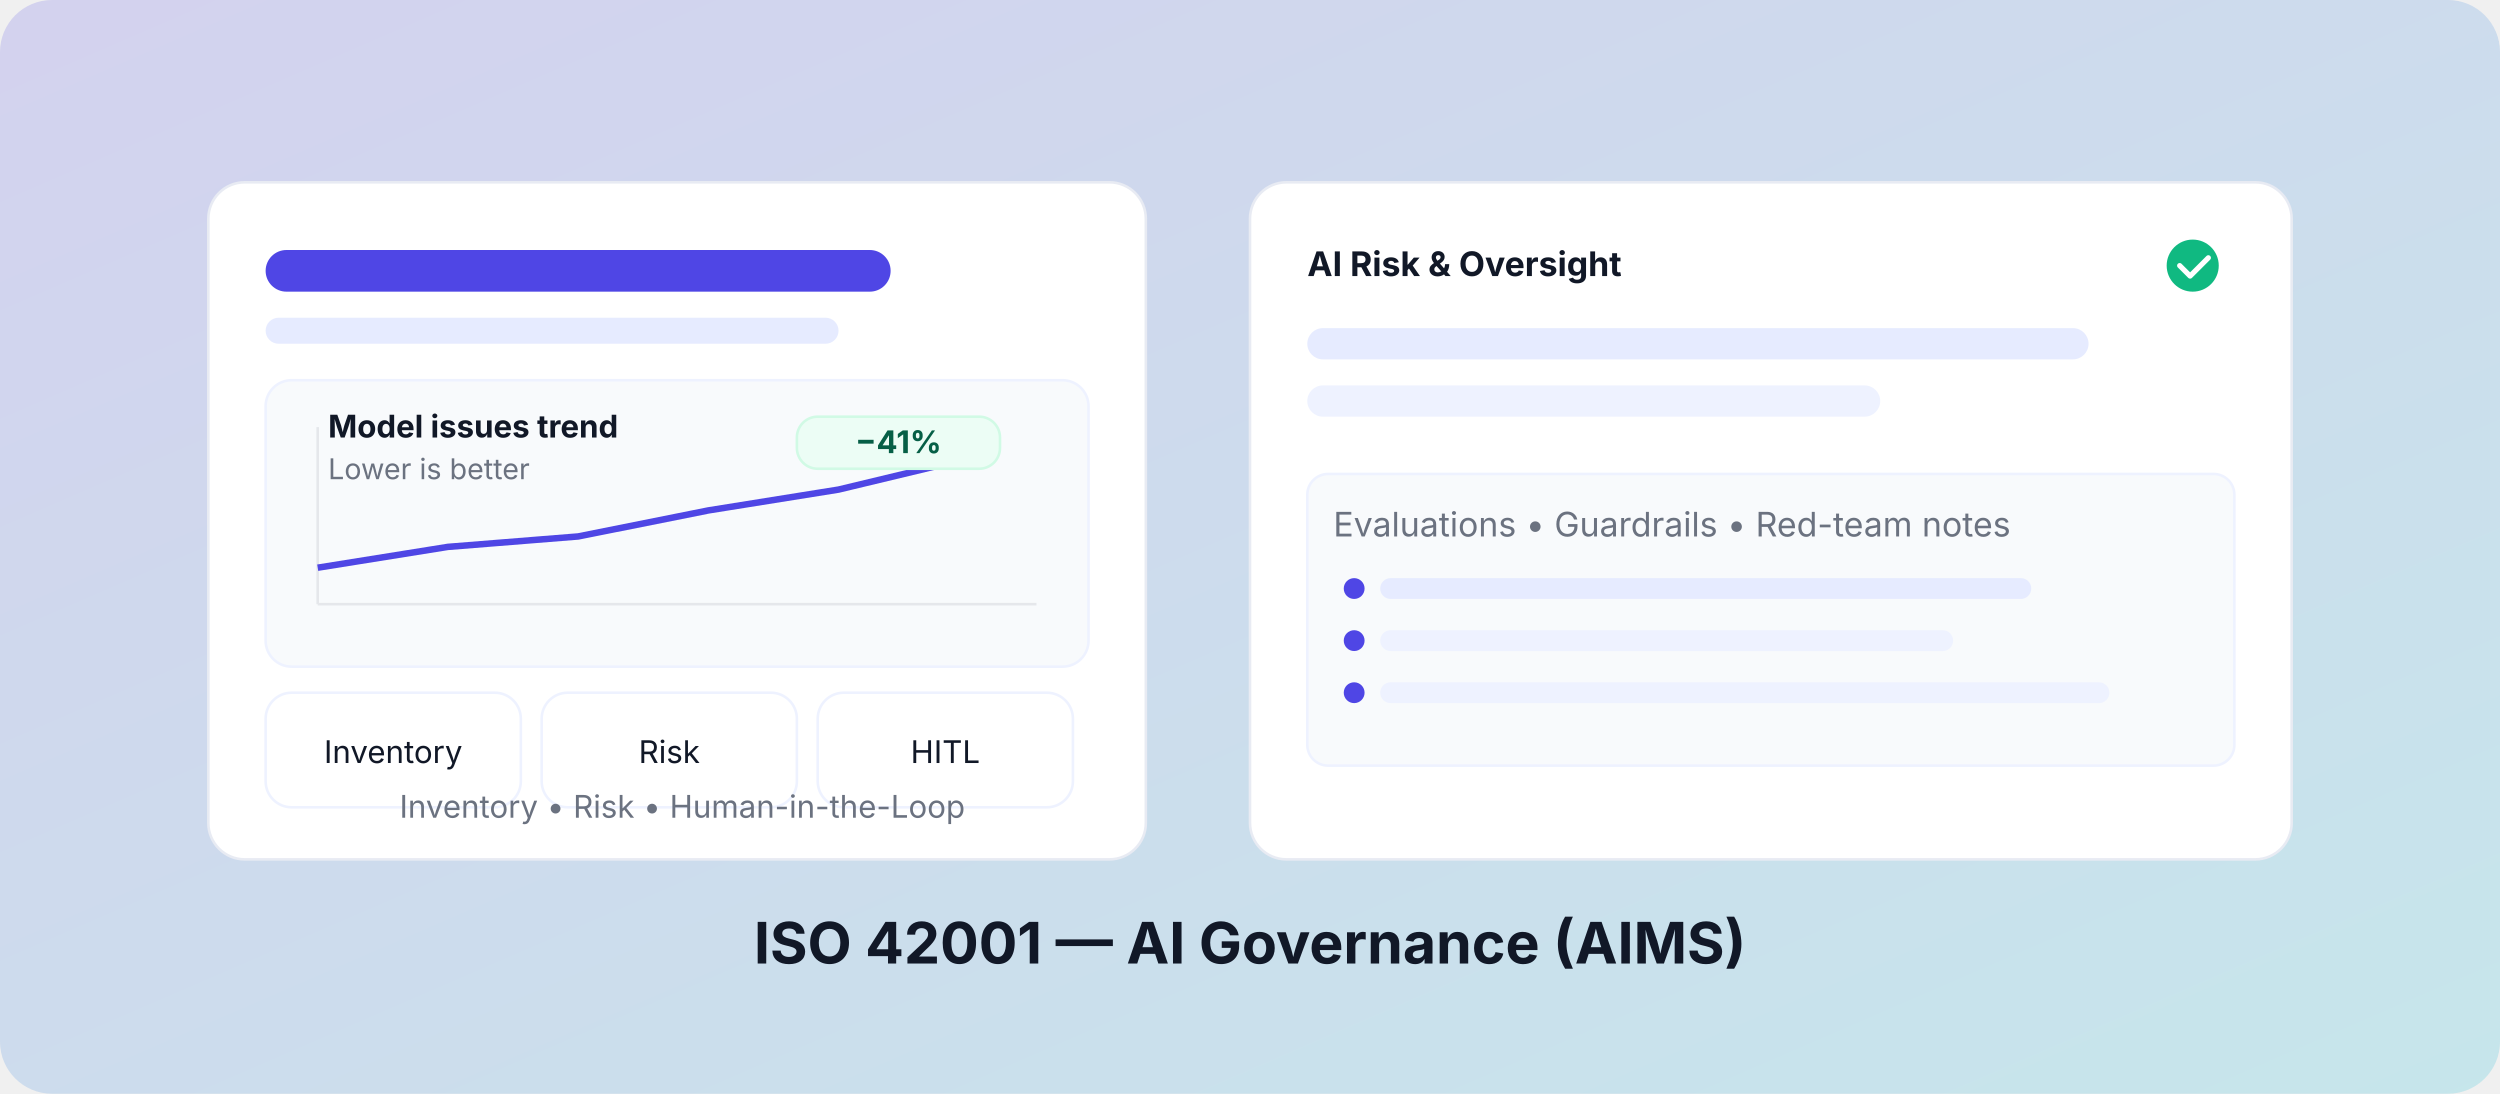
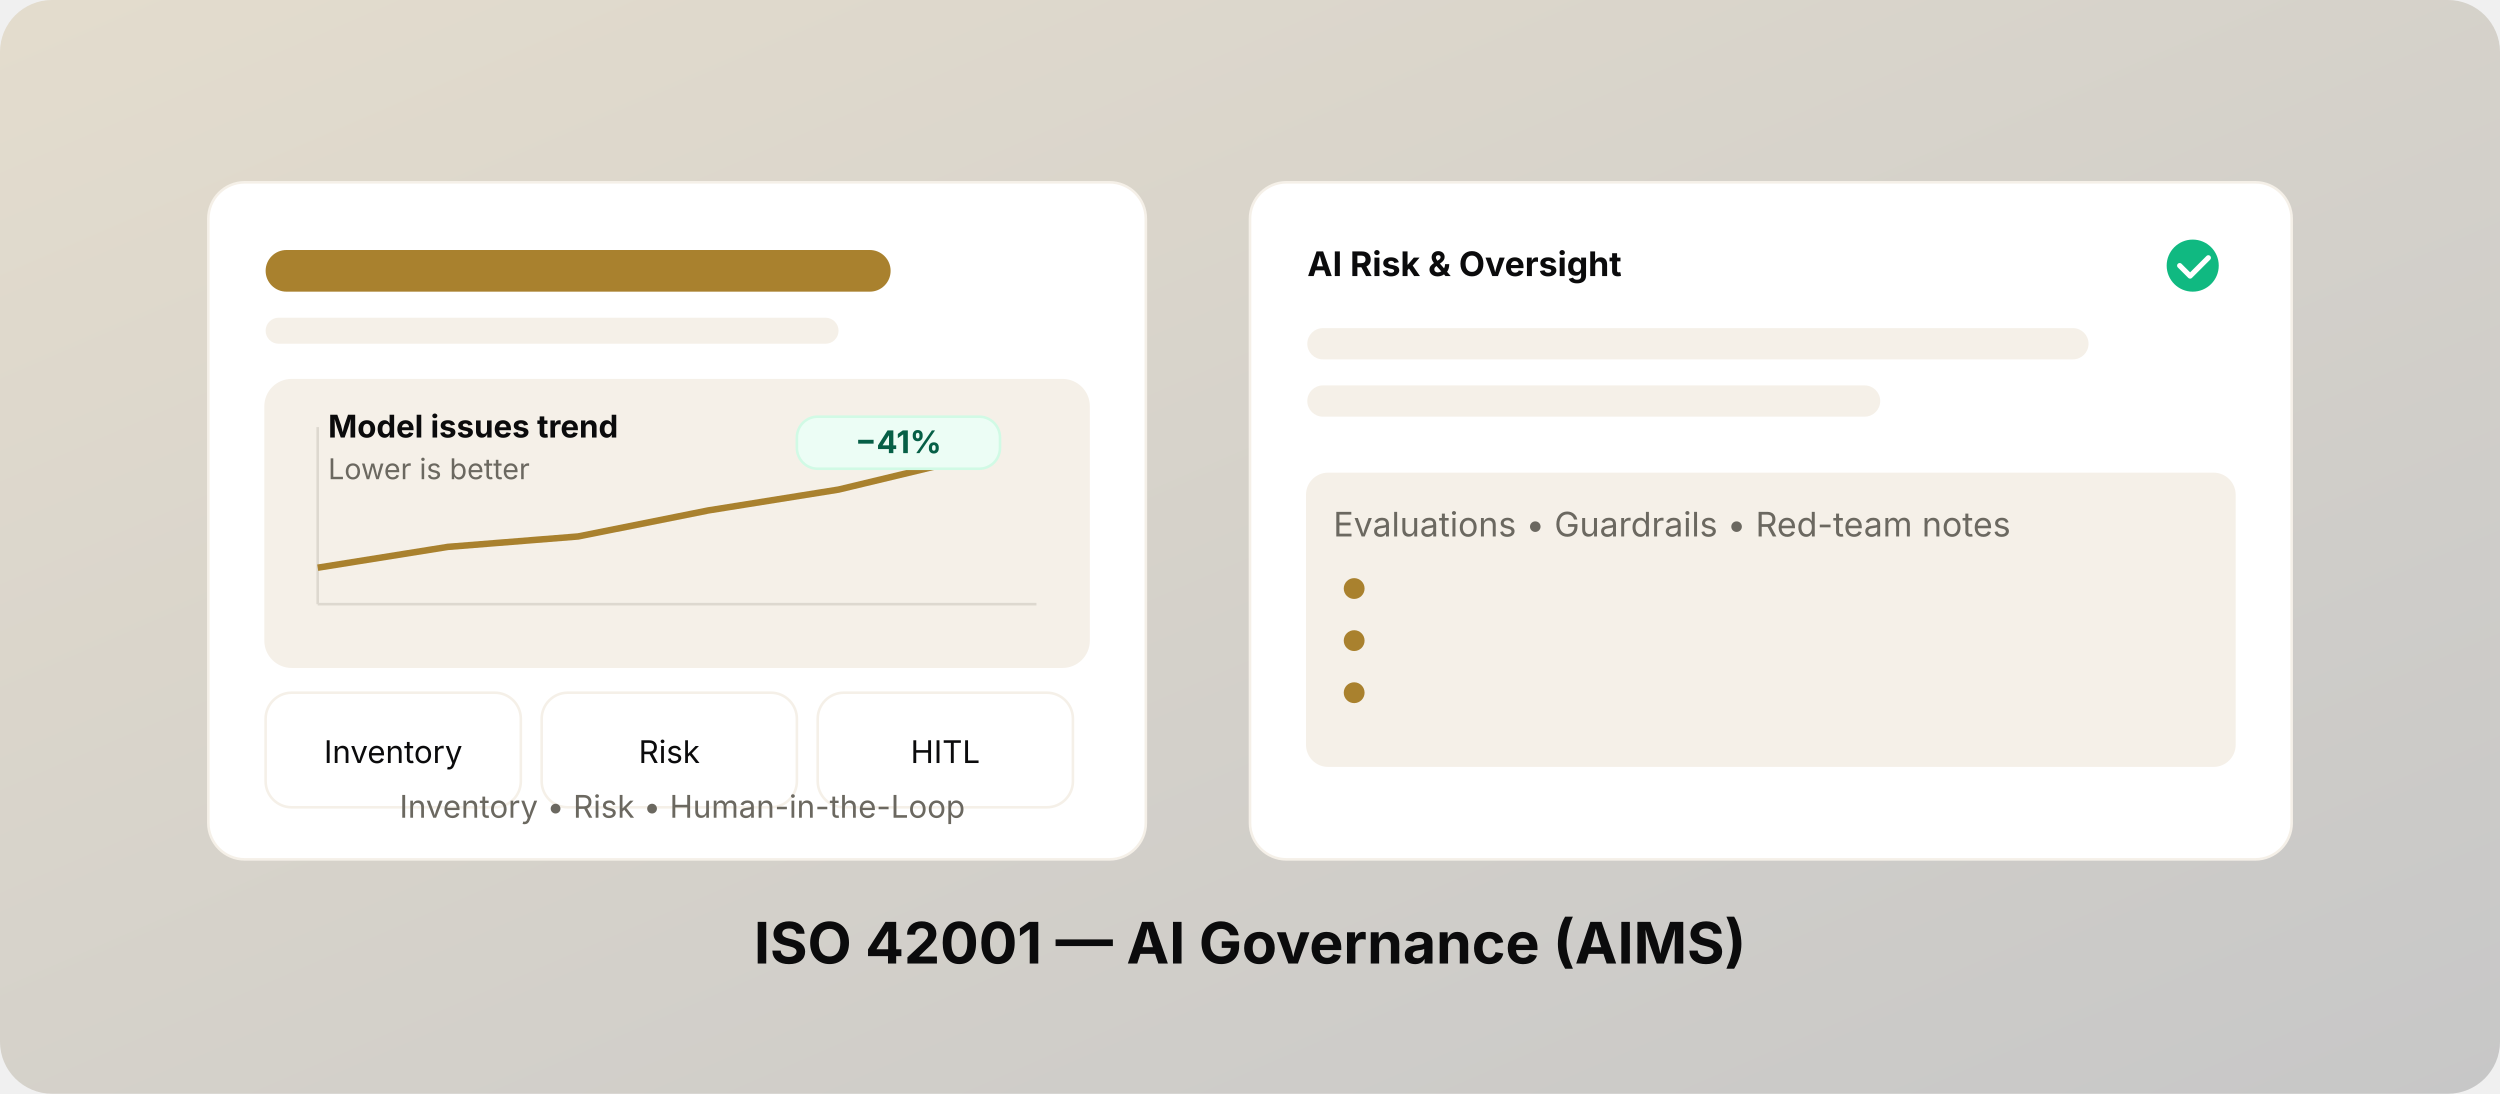
<svg xmlns="http://www.w3.org/2000/svg" viewBox="0 0 960 420">
  <defs>
    <linearGradient id="g42001" x1="0" y1="0" x2="1" y2="1">
-       <stop offset="0" stop-color="#4F46E5" stop-opacity=".18" />
-       <stop offset="1" stop-color="#06B6D4" stop-opacity=".18" />
+       <stop offset="0" stop-color="#A9812E" stop-opacity=".18" />
+       <stop offset="1" stop-color="#0B0B0C" stop-opacity=".18" />
    </linearGradient>
  </defs>
  <rect width="960" height="420" rx="20" fill="url(#g42001)" />
  <g transform="translate(80,70)" font-family="Inter, system-ui" font-size="13">
-     <rect width="360" height="260" rx="14" fill="#fff" stroke="#e8ebf3" />
-     <rect x="22" y="26" width="240" height="16" rx="8" fill="#4F46E5" />
-     <rect x="22" y="52" width="220" height="10" rx="5" fill="#e6ebff" />
+     <rect width="360" height="260" rx="14" fill="#fff" stroke="#F5F0E8" />
+     <rect x="22" y="26" width="240" height="16" rx="8" fill="#A9812E" />
+     <rect x="22" y="52" width="220" height="10" rx="5" fill="#F5F0E8" />
    <g transform="translate(22,76)">
-       <rect width="316" height="110" rx="10" fill="#f8fafc" stroke="#eef2ff" />
-       <line x1="20" y1="86" x2="296" y2="86" stroke="#e5e7eb" />
-       <line x1="20" y1="18" x2="20" y2="86" stroke="#e5e7eb" />
-       <path d="M20,72 L70,64 L120,60 L170,50 L220,42 L270,30" fill="none" stroke="#4F46E5" stroke-width="2.5" />
-       <circle cx="270" cy="30" r="4" fill="#4F46E5" />
+       <rect width="316" height="110" rx="10" fill="#F5F0E8" stroke="#F5F0E8" />
+       <line x1="20" y1="86" x2="296" y2="86" stroke="#DDD8CF" />
+       <line x1="20" y1="18" x2="20" y2="86" stroke="#DDD8CF" />
+       <path d="M20,72 L70,64 L120,60 L170,50 L220,42 L270,30" fill="none" stroke="#A9812E" stroke-width="2.5" />
+       <circle cx="270" cy="30" r="4" fill="#A9812E" />
      <rect x="204" y="14" rx="8" ry="8" width="78" height="20" fill="#ecfdf5" stroke="#d1fae5" />
      <text x="243" y="28" text-anchor="middle" font-size="12" fill="#065f46" font-weight="700">−41%</text>
-       <text x="24" y="22" font-size="12" fill="#111827" font-weight="700">Model issues trend</text>
-       <text x="24" y="38" font-size="11" fill="#6b7280">Lower is better</text>
+       <text x="24" y="22" font-size="12" fill="#0B0B0C" font-weight="700">Model issues trend</text>
+       <text x="24" y="38" font-size="11" fill="#6B6860">Lower is better</text>
    </g>
    <g transform="translate(22,196)">
-       <rect width="98" height="44" rx="10" fill="#ffffff" stroke="#eef2ff" />
-       <rect x="106" width="98" height="44" rx="10" fill="#ffffff" stroke="#eef2ff" />
-       <rect x="212" width="98" height="44" rx="10" fill="#ffffff" stroke="#eef2ff" />
-       <text x="49" y="27" text-anchor="middle" font-size="12" fill="#111827">Inventory</text>
-       <text x="155" y="27" text-anchor="middle" font-size="12" fill="#111827">Risk</text>
-       <text x="261" y="27" text-anchor="middle" font-size="12" fill="#111827">HITL</text>
+       <rect width="98" height="44" rx="10" fill="#ffffff" stroke="#F5F0E8" />
+       <rect x="106" width="98" height="44" rx="10" fill="#ffffff" stroke="#F5F0E8" />
+       <rect x="212" width="98" height="44" rx="10" fill="#ffffff" stroke="#F5F0E8" />
+       <text x="49" y="27" text-anchor="middle" font-size="12" fill="#0B0B0C">Inventory</text>
+       <text x="155" y="27" text-anchor="middle" font-size="12" fill="#0B0B0C">Risk</text>
+       <text x="261" y="27" text-anchor="middle" font-size="12" fill="#0B0B0C">HITL</text>
    </g>
-     <text x="182" y="244" text-anchor="middle" font-size="12" fill="#6b7280">
+     <text x="182" y="244" text-anchor="middle" font-size="12" fill="#6B6860">
      Inventory • Risk • Human-in-the-Loop
    </text>
  </g>
  <g transform="translate(480,70)" font-family="Inter, system-ui" font-size="13">
-     <rect width="400" height="260" rx="14" fill="#fff" stroke="#e8ebf3" />
-     <text x="22" y="36" font-weight="700" fill="#111827">AI Risk &amp; Oversight</text>
-     <rect x="22" y="56" width="300" height="12" rx="6" fill="#e6ebff" />
-     <rect x="22" y="78" width="220" height="12" rx="6" fill="#eef2ff" />
-     <rect x="22" y="112" width="356" height="112" rx="8" fill="#f8fafc" stroke="#eef2ff" />
-     <text x="32" y="136" fill="#6b7280">Evaluations • Guardrails • Red-team notes</text>
-     <circle cx="40" cy="156" r="4" fill="#4F46E5" />
-     <rect x="50" y="152" width="250" height="8" rx="4" fill="#e6ebff" />
-     <circle cx="40" cy="176" r="4" fill="#4F46E5" />
-     <rect x="50" y="172" width="220" height="8" rx="4" fill="#eef2ff" />
-     <circle cx="40" cy="196" r="4" fill="#4F46E5" />
-     <rect x="50" y="192" width="280" height="8" rx="4" fill="#eef2ff" />
+     <rect width="400" height="260" rx="14" fill="#fff" stroke="#F5F0E8" />
+     <text x="22" y="36" font-weight="700" fill="#0B0B0C">AI Risk &amp; Oversight</text>
+     <rect x="22" y="56" width="300" height="12" rx="6" fill="#F5F0E8" />
+     <rect x="22" y="78" width="220" height="12" rx="6" fill="#F5F0E8" />
+     <rect x="22" y="112" width="356" height="112" rx="8" fill="#F5F0E8" stroke="#F5F0E8" />
+     <text x="32" y="136" fill="#6B6860">Evaluations • Guardrails • Red-team notes</text>
+     <circle cx="40" cy="156" r="4" fill="#A9812E" />
+     <rect x="50" y="152" width="250" height="8" rx="4" fill="#F5F0E8" />
+     <circle cx="40" cy="176" r="4" fill="#A9812E" />
+     <rect x="50" y="172" width="220" height="8" rx="4" fill="#F5F0E8" />
+     <circle cx="40" cy="196" r="4" fill="#A9812E" />
+     <rect x="50" y="192" width="280" height="8" rx="4" fill="#F5F0E8" />
    <circle cx="362" cy="32" r="10" fill="#10B981" />
    <path d="M357 32l4 4 7-7" stroke="#fff" stroke-width="2" fill="none" stroke-linecap="round" stroke-linejoin="round" />
  </g>
-   <text x="50%" y="370" font-family="Inter, system-ui" font-size="22" text-anchor="middle" fill="#111827" font-weight="700">
+   <text x="50%" y="370" font-family="Inter, system-ui" font-size="22" text-anchor="middle" fill="#0B0B0C" font-weight="700">
    ISO 42001 — AI Governance (AIMS)
  </text>
</svg>
